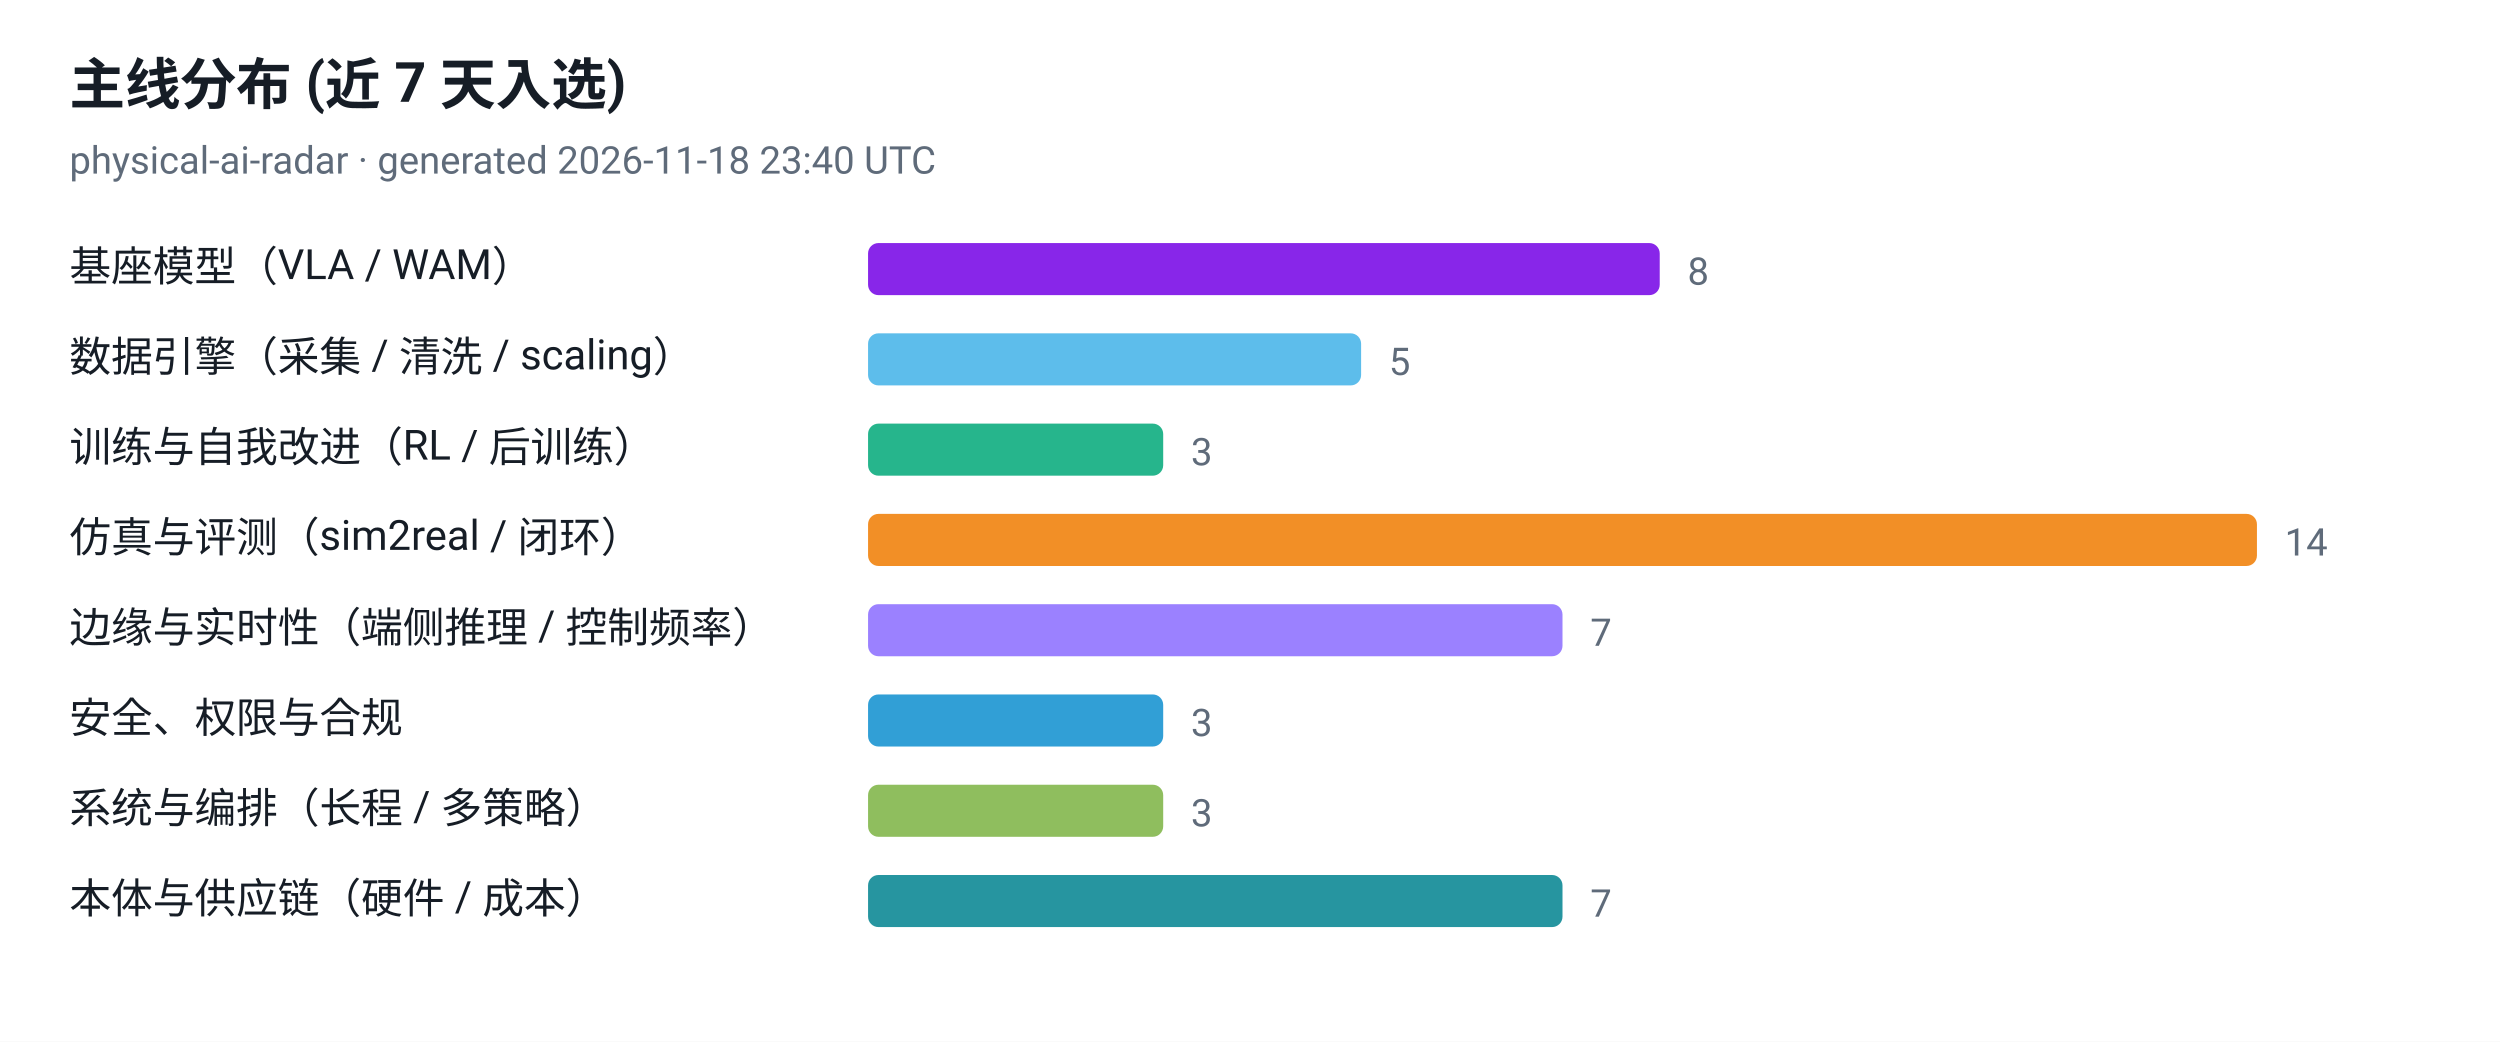
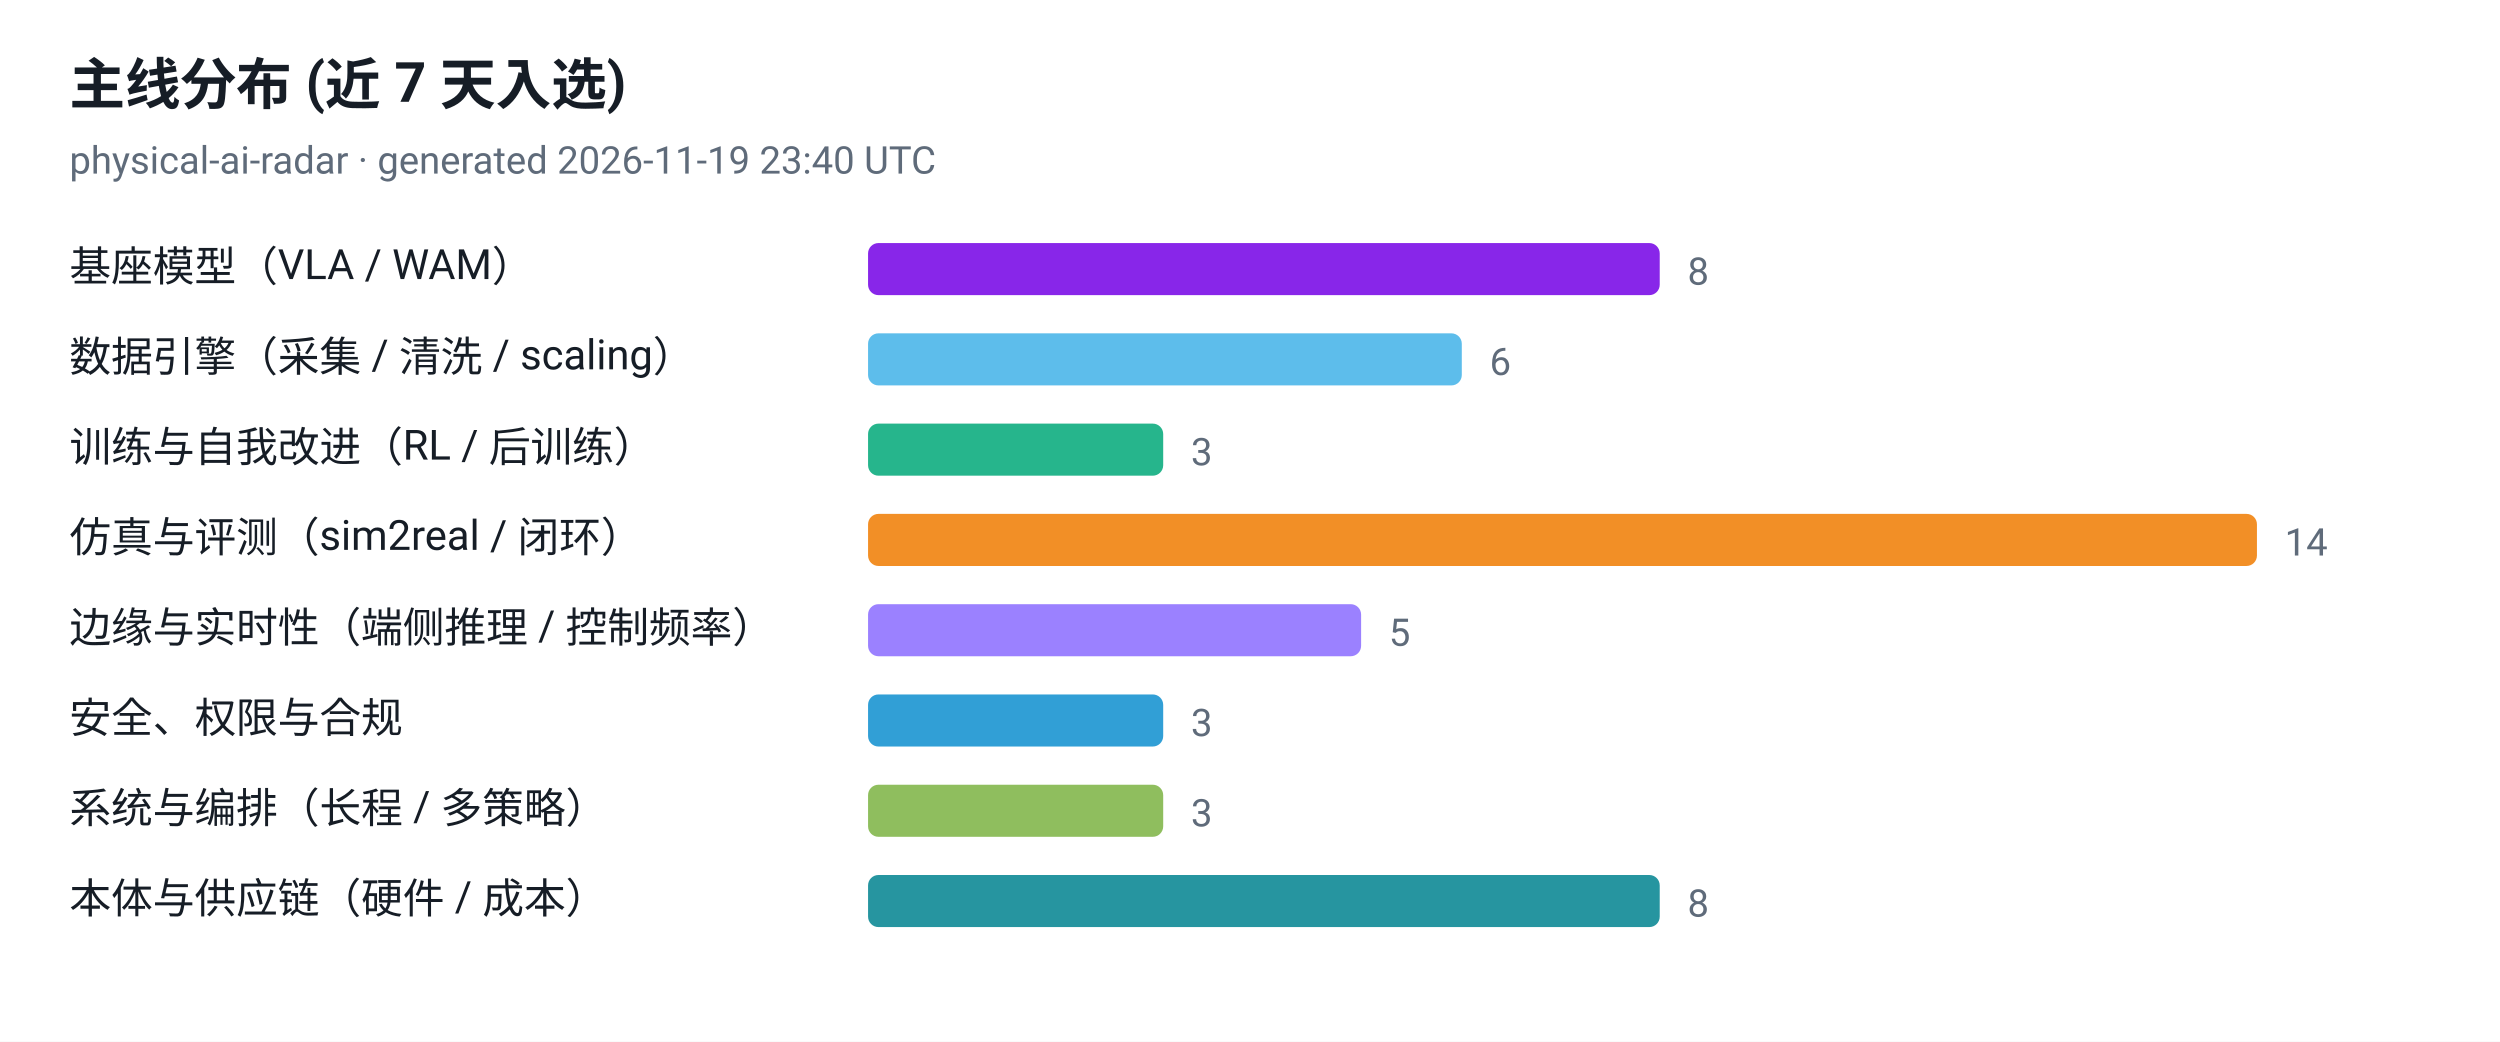
<svg xmlns="http://www.w3.org/2000/svg" viewBox="0 0 720 300" width="720" height="300" role="img" aria-label="主线分布 (近 7 天入选)">
  <style>
  .plate { fill: #ffffff }
  .ink { fill: #161d26 }
  .muted { fill: #5f6b7a }
  .grid { stroke: #e3e9ef }
  @media (prefers-color-scheme: dark) {
    .plate { fill: #0d1117 }
    .ink { fill: #e6edf3 }
    .muted { fill: #8b949e }
    .grid { stroke: #30363d }
  }
</style>
  <rect class="plate" width="720" height="300" />
  <text x="20" y="30" font-family="ui-sans-serif, -apple-system, 'Segoe UI', Roboto, Helvetica, Arial, sans-serif" font-size="16" font-weight="700" class="ink">主线分布 (近 7 天入选)</text>
-   <text x="20" y="50" font-family="ui-sans-serif, -apple-system, 'Segoe UI', Roboto, Helvetica, Arial, sans-serif" font-size="11" class="muted">physical-ai-radar · generated 2026-11-18 23:40 UTC</text>
+   <text x="20" y="50" font-family="ui-sans-serif, -apple-system, 'Segoe UI', Roboto, Helvetica, Arial, sans-serif" font-size="11" class="muted">physical-ai-radar · generated 2026-11-19 23:40 UTC</text>
  <text x="20" y="81" font-family="ui-sans-serif, -apple-system, 'Segoe UI', Roboto, Helvetica, Arial, sans-serif" font-size="12" class="ink">基座模型（VLA / WAM）</text>
  <rect x="250" y="70" width="228" height="15" rx="3" fill="#7300e5" fill-opacity="0.85" />
  <text x="486" y="82" font-family="ui-sans-serif, -apple-system, 'Segoe UI', Roboto, Helvetica, Arial, sans-serif" font-size="11" class="muted">8</text>
  <text x="20" y="107" font-family="ui-sans-serif, -apple-system, 'Segoe UI', Roboto, Helvetica, Arial, sans-serif" font-size="12" class="ink">数据引擎（采集 / 清洗 / scaling）</text>
-   <rect x="250" y="96" width="142" height="15" rx="3" fill="#41b1e8" fill-opacity="0.85" />
-   <text x="400" y="108" font-family="ui-sans-serif, -apple-system, 'Segoe UI', Roboto, Helvetica, Arial, sans-serif" font-size="11" class="muted">5</text>
+   <rect x="250" y="96" width="171" height="15" rx="3" fill="#41b1e8" fill-opacity="0.85" />
+   <text x="429" y="108" font-family="ui-sans-serif, -apple-system, 'Segoe UI', Roboto, Helvetica, Arial, sans-serif" font-size="11" class="muted">6</text>
  <text x="20" y="133" font-family="ui-sans-serif, -apple-system, 'Segoe UI', Roboto, Helvetica, Arial, sans-serif" font-size="12" class="ink">训练与自我改进（RL / 后训练）</text>
  <rect x="250" y="122" width="85" height="15" rx="3" fill="#00a878" fill-opacity="0.85" />
  <text x="343" y="134" font-family="ui-sans-serif, -apple-system, 'Segoe UI', Roboto, Helvetica, Arial, sans-serif" font-size="11" class="muted">3</text>
  <text x="20" y="159" font-family="ui-sans-serif, -apple-system, 'Segoe UI', Roboto, Helvetica, Arial, sans-serif" font-size="12" class="ink">仿真与评测（sim2real / 闭环）</text>
  <rect x="250" y="148" width="400" height="15" rx="3" fill="#f07c00" fill-opacity="0.85" />
  <text x="658" y="160" font-family="ui-sans-serif, -apple-system, 'Segoe UI', Roboto, Helvetica, Arial, sans-serif" font-size="11" class="muted">14</text>
  <text x="20" y="185" font-family="ui-sans-serif, -apple-system, 'Segoe UI', Roboto, Helvetica, Arial, sans-serif" font-size="12" class="ink">边缘与实时性（端侧推理 / 控制频率）</text>
-   <rect x="250" y="174" width="200" height="15" rx="3" fill="#8a6bff" fill-opacity="0.85" />
-   <text x="458" y="186" font-family="ui-sans-serif, -apple-system, 'Segoe UI', Roboto, Helvetica, Arial, sans-serif" font-size="11" class="muted">7</text>
+   <rect x="250" y="174" width="142" height="15" rx="3" fill="#8a6bff" fill-opacity="0.85" />
+   <text x="400" y="186" font-family="ui-sans-serif, -apple-system, 'Segoe UI', Roboto, Helvetica, Arial, sans-serif" font-size="11" class="muted">5</text>
  <text x="20" y="211" font-family="ui-sans-serif, -apple-system, 'Segoe UI', Roboto, Helvetica, Arial, sans-serif" font-size="12" class="ink">安全、权限与合规</text>
  <rect x="250" y="200" width="85" height="15" rx="3" fill="#0d8ecf" fill-opacity="0.85" />
  <text x="343" y="212" font-family="ui-sans-serif, -apple-system, 'Segoe UI', Roboto, Helvetica, Arial, sans-serif" font-size="11" class="muted">3</text>
  <text x="20" y="237" font-family="ui-sans-serif, -apple-system, 'Segoe UI', Roboto, Helvetica, Arial, sans-serif" font-size="12" class="ink">系统与编排（长程 / 多策略）</text>
  <rect x="250" y="226" width="85" height="15" rx="3" fill="#7cb342" fill-opacity="0.85" />
  <text x="343" y="238" font-family="ui-sans-serif, -apple-system, 'Segoe UI', Roboto, Helvetica, Arial, sans-serif" font-size="11" class="muted">3</text>
  <text x="20" y="263" font-family="ui-sans-serif, -apple-system, 'Segoe UI', Roboto, Helvetica, Arial, sans-serif" font-size="12" class="ink">本体与供应链（硬件 / 成本）</text>
-   <rect x="250" y="252" width="200" height="15" rx="3" fill="#00838f" fill-opacity="0.85" />
-   <text x="458" y="264" font-family="ui-sans-serif, -apple-system, 'Segoe UI', Roboto, Helvetica, Arial, sans-serif" font-size="11" class="muted">7</text>
+   <rect x="250" y="252" width="228" height="15" rx="3" fill="#00838f" fill-opacity="0.85" />
+   <text x="486" y="264" font-family="ui-sans-serif, -apple-system, 'Segoe UI', Roboto, Helvetica, Arial, sans-serif" font-size="11" class="muted">8</text>
</svg>
